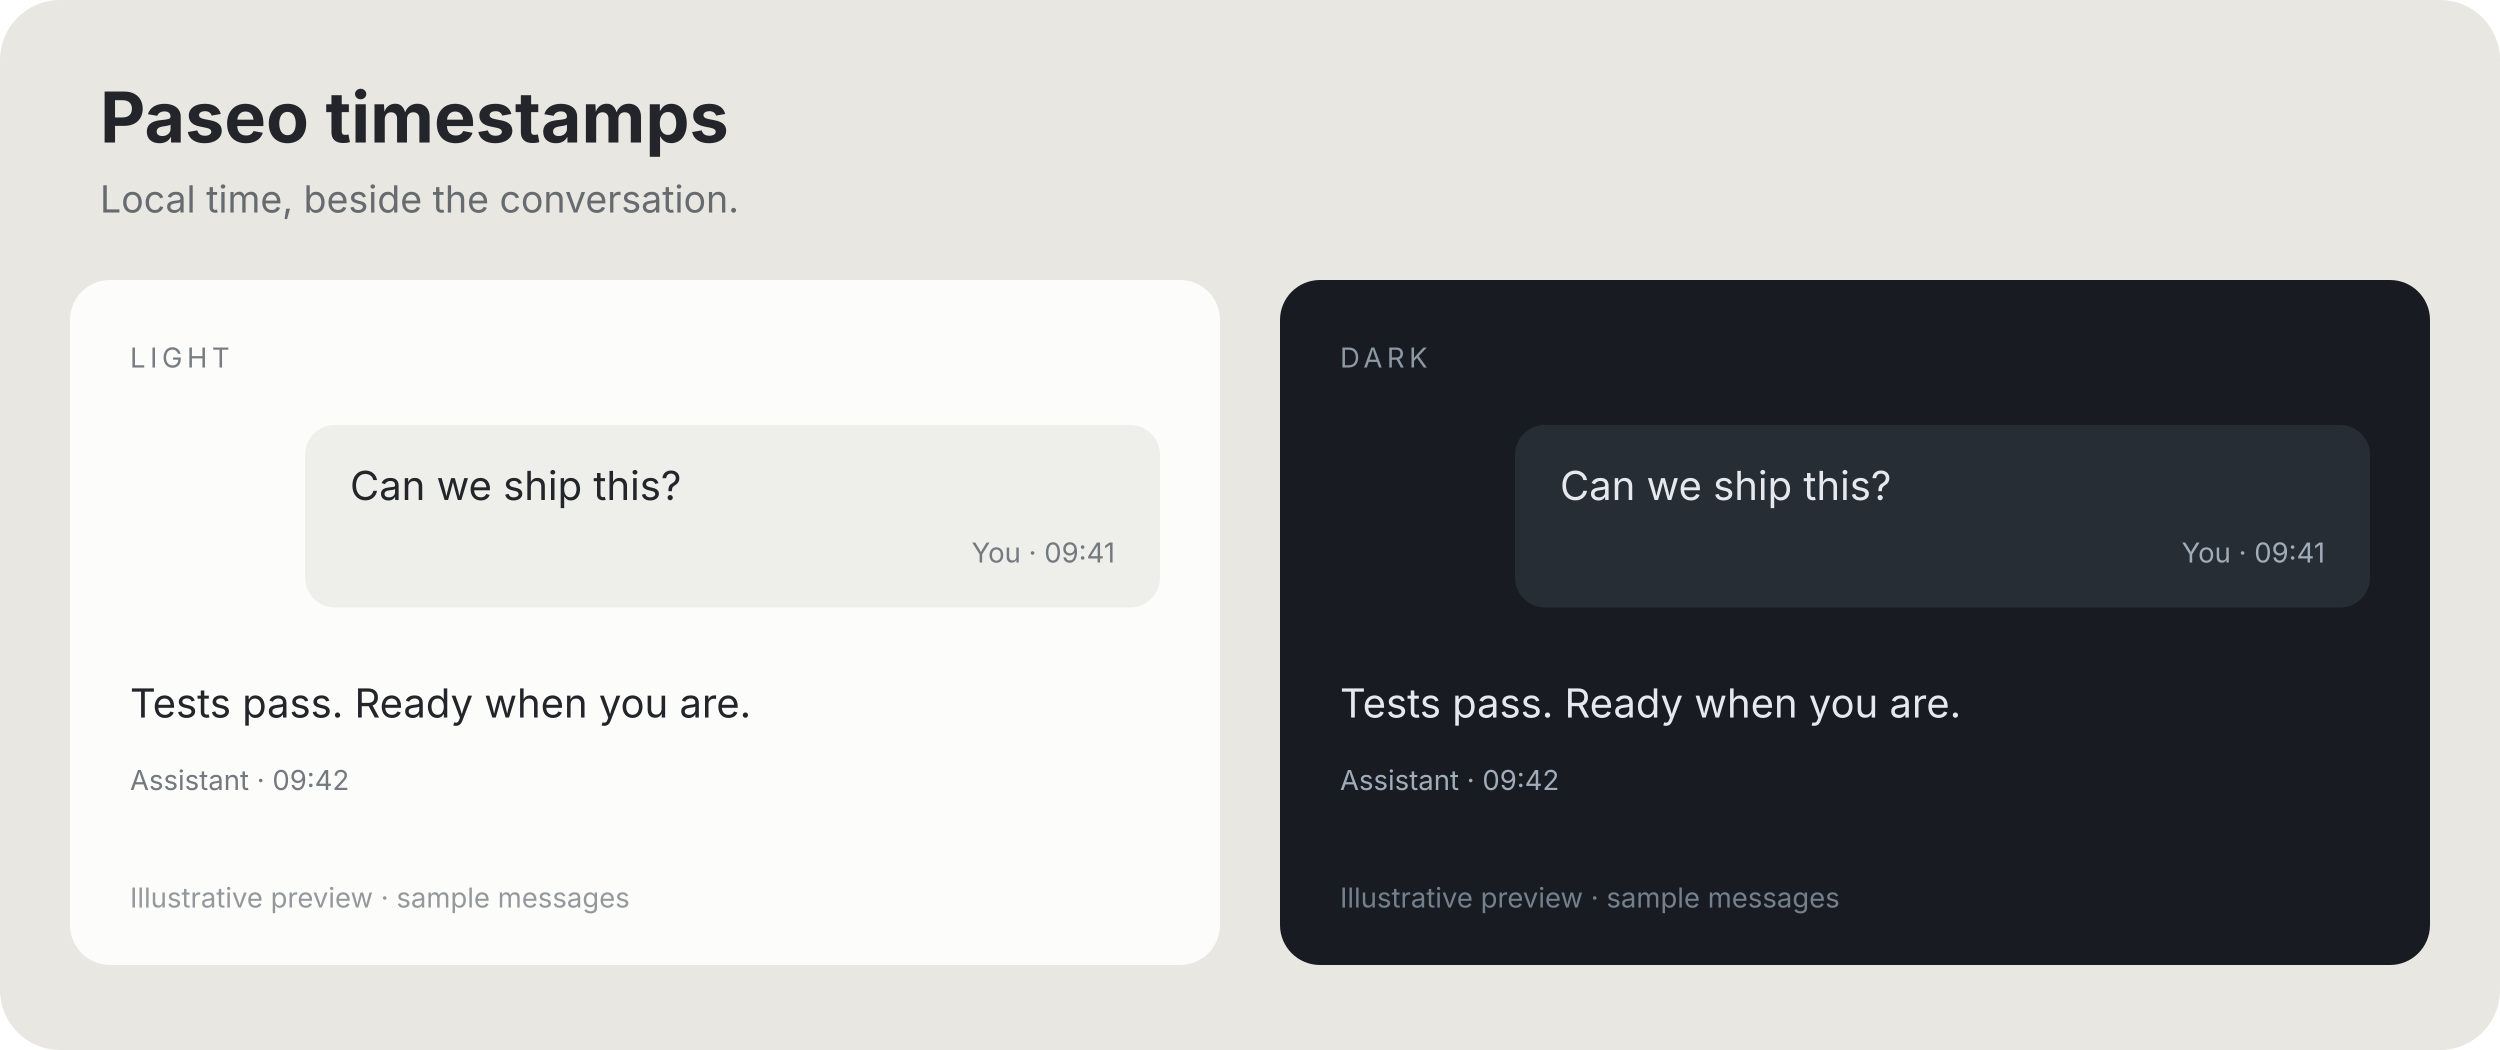
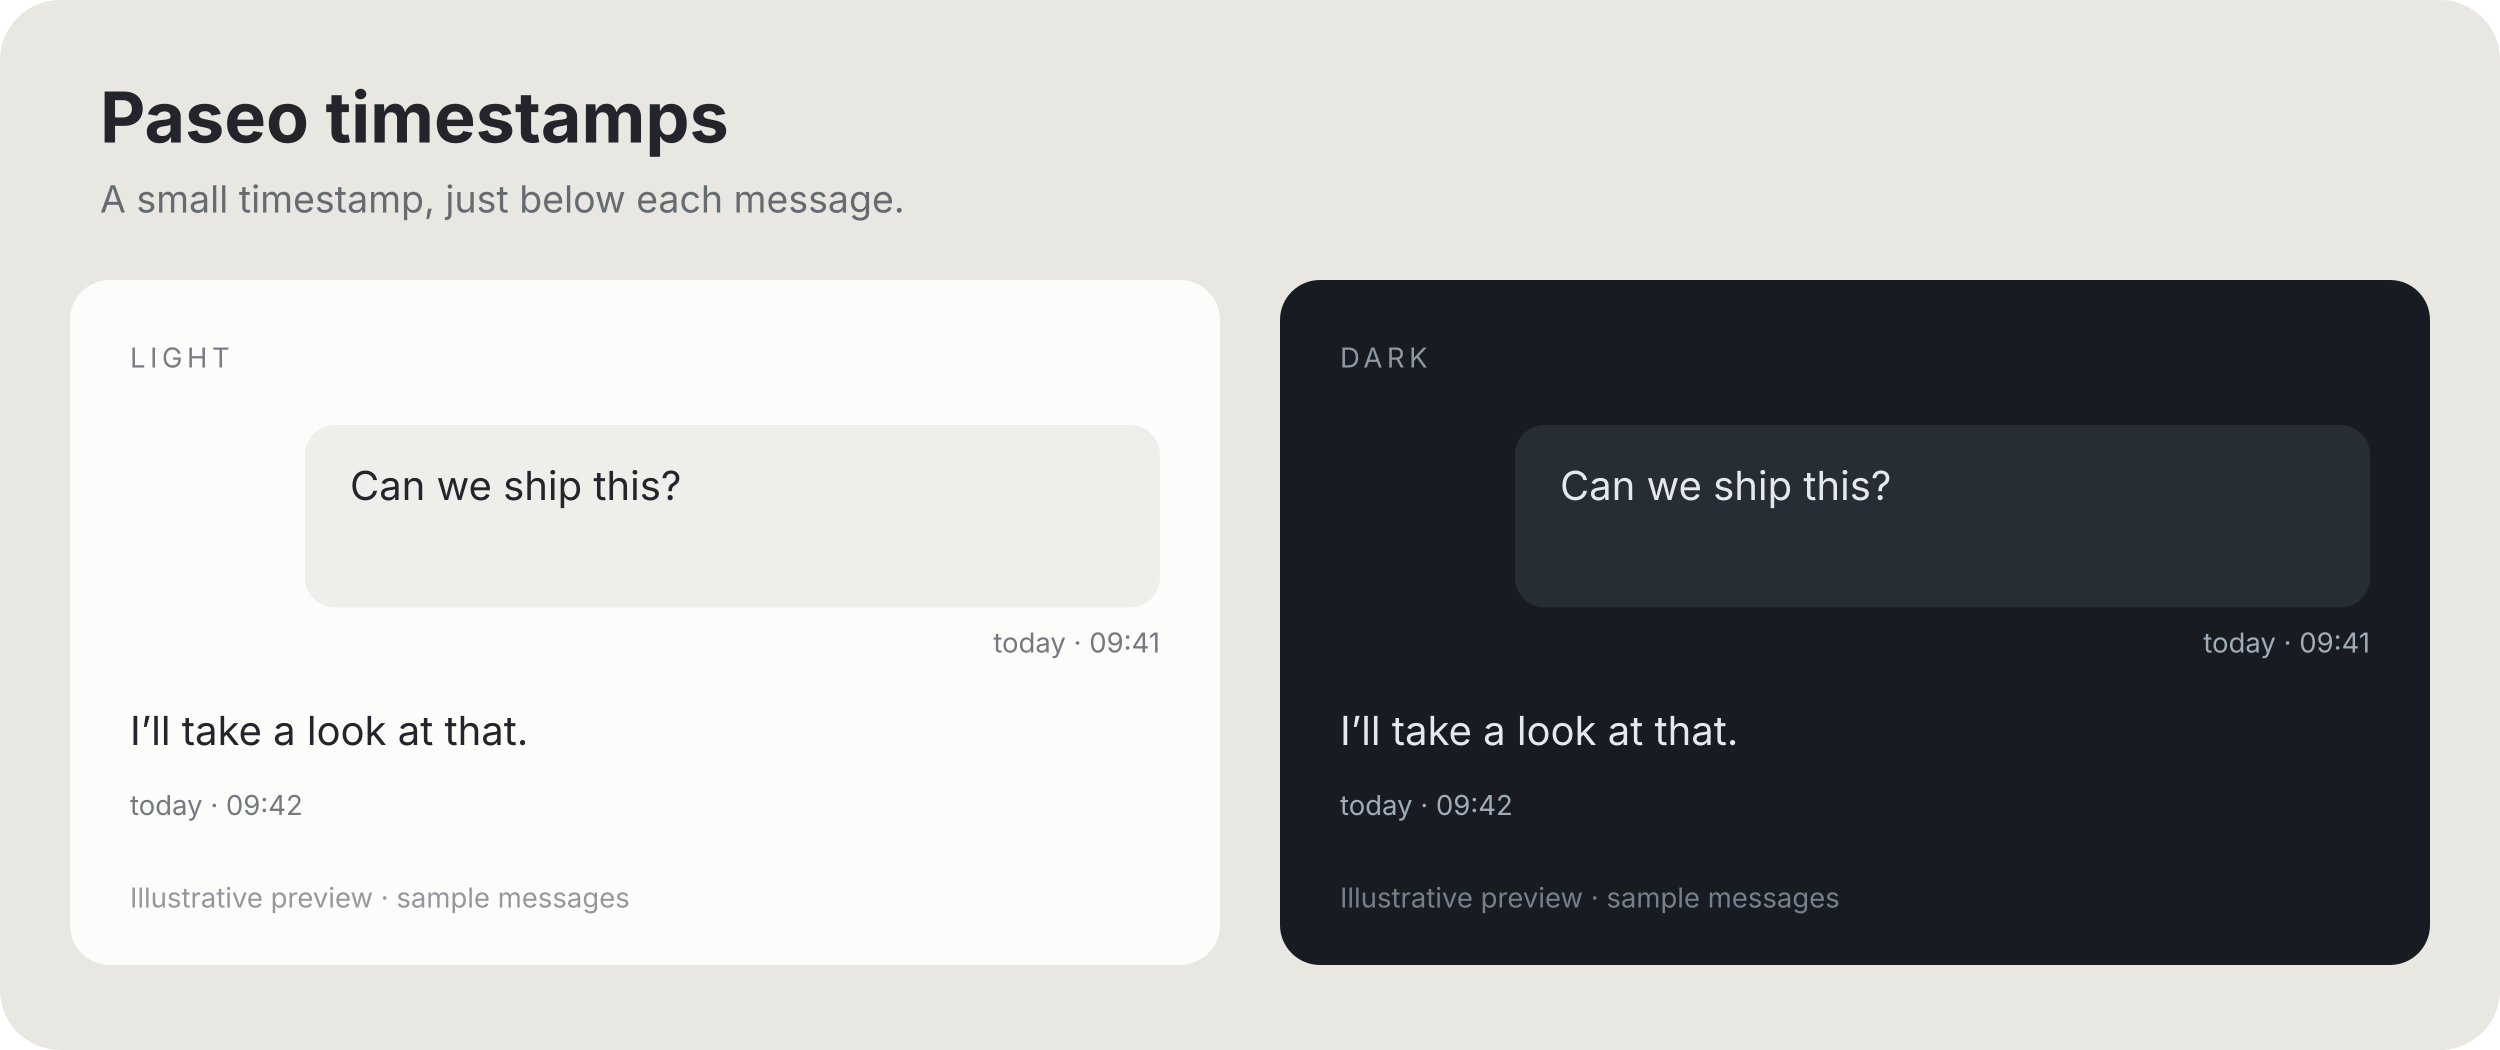
<svg xmlns="http://www.w3.org/2000/svg" width="1000" height="420" viewBox="0 0 1000 420" role="img" aria-labelledby="title desc">
  <rect width="1000" height="420" rx="24" fill="#e9e7e2" />
  <g font-family="-apple-system,BlinkMacSystemFont,Segoe UI,sans-serif">
    <text x="40" y="57" font-size="28" font-weight="650" fill="#23252a">Paseo timestamps</text>
-     <text x="40" y="85" font-size="15" fill="#666b70">Local time, beside the conversation.</text>
+     <text x="40" y="85" font-size="15" fill="#666b70">A small timestamp, just below each message.</text>
    <rect x="28" y="112" width="460" height="274" rx="16" fill="#fcfcfa" />
    <rect x="512" y="112" width="460" height="274" rx="16" fill="#181c22" />
    <text x="52" y="147" font-size="11" letter-spacing="1.8" fill="#787d83">LIGHT</text>
    <text x="536" y="147" font-size="11" letter-spacing="1.8" fill="#8d98a5">DARK</text>
    <rect x="122" y="170" width="342" height="73" rx="12" fill="#eeefeb" />
    <rect x="606" y="170" width="342" height="73" rx="12" fill="#262d35" />
    <text x="140" y="200" font-size="16" fill="#23252a">Can we ship this?</text>
    <text x="624" y="200" font-size="16" fill="#e5e9ee">Can we ship this?</text>
-     <text x="446" y="225" font-size="11" text-anchor="end" fill="#747980">You · 09:41</text>
-     <text x="930" y="225" font-size="11" text-anchor="end" fill="#a1acb9">You · 09:41</text>
-     <text x="52" y="287" font-size="16" fill="#23252a">Tests pass. Ready when you are.</text>
-     <text x="536" y="287" font-size="16" fill="#e5e9ee">Tests pass. Ready when you are.</text>
-     <text x="52" y="316" font-size="11" fill="#747980">Assistant · 09:42</text>
-     <text x="536" y="316" font-size="11" fill="#a1acb9">Assistant · 09:42</text>
+     <text x="464" y="261" font-size="11" text-anchor="end" fill="#747980">today · 09:41</text>
+     <text x="948" y="261" font-size="11" text-anchor="end" fill="#a1acb9">today · 09:41</text>
+     <text x="52" y="298" font-size="16" fill="#23252a">I’ll take a look at that.</text>
+     <text x="536" y="298" font-size="16" fill="#e5e9ee">I’ll take a look at that.</text>
+     <text x="52" y="326" font-size="11" fill="#747980">today · 09:42</text>
+     <text x="536" y="326" font-size="11" fill="#a1acb9">today · 09:42</text>
    <text x="52" y="363" font-size="11" fill="#94989c">Illustrative preview · sample messages</text>
    <text x="536" y="363" font-size="11" fill="#75808d">Illustrative preview · sample messages</text>
  </g>
</svg>
